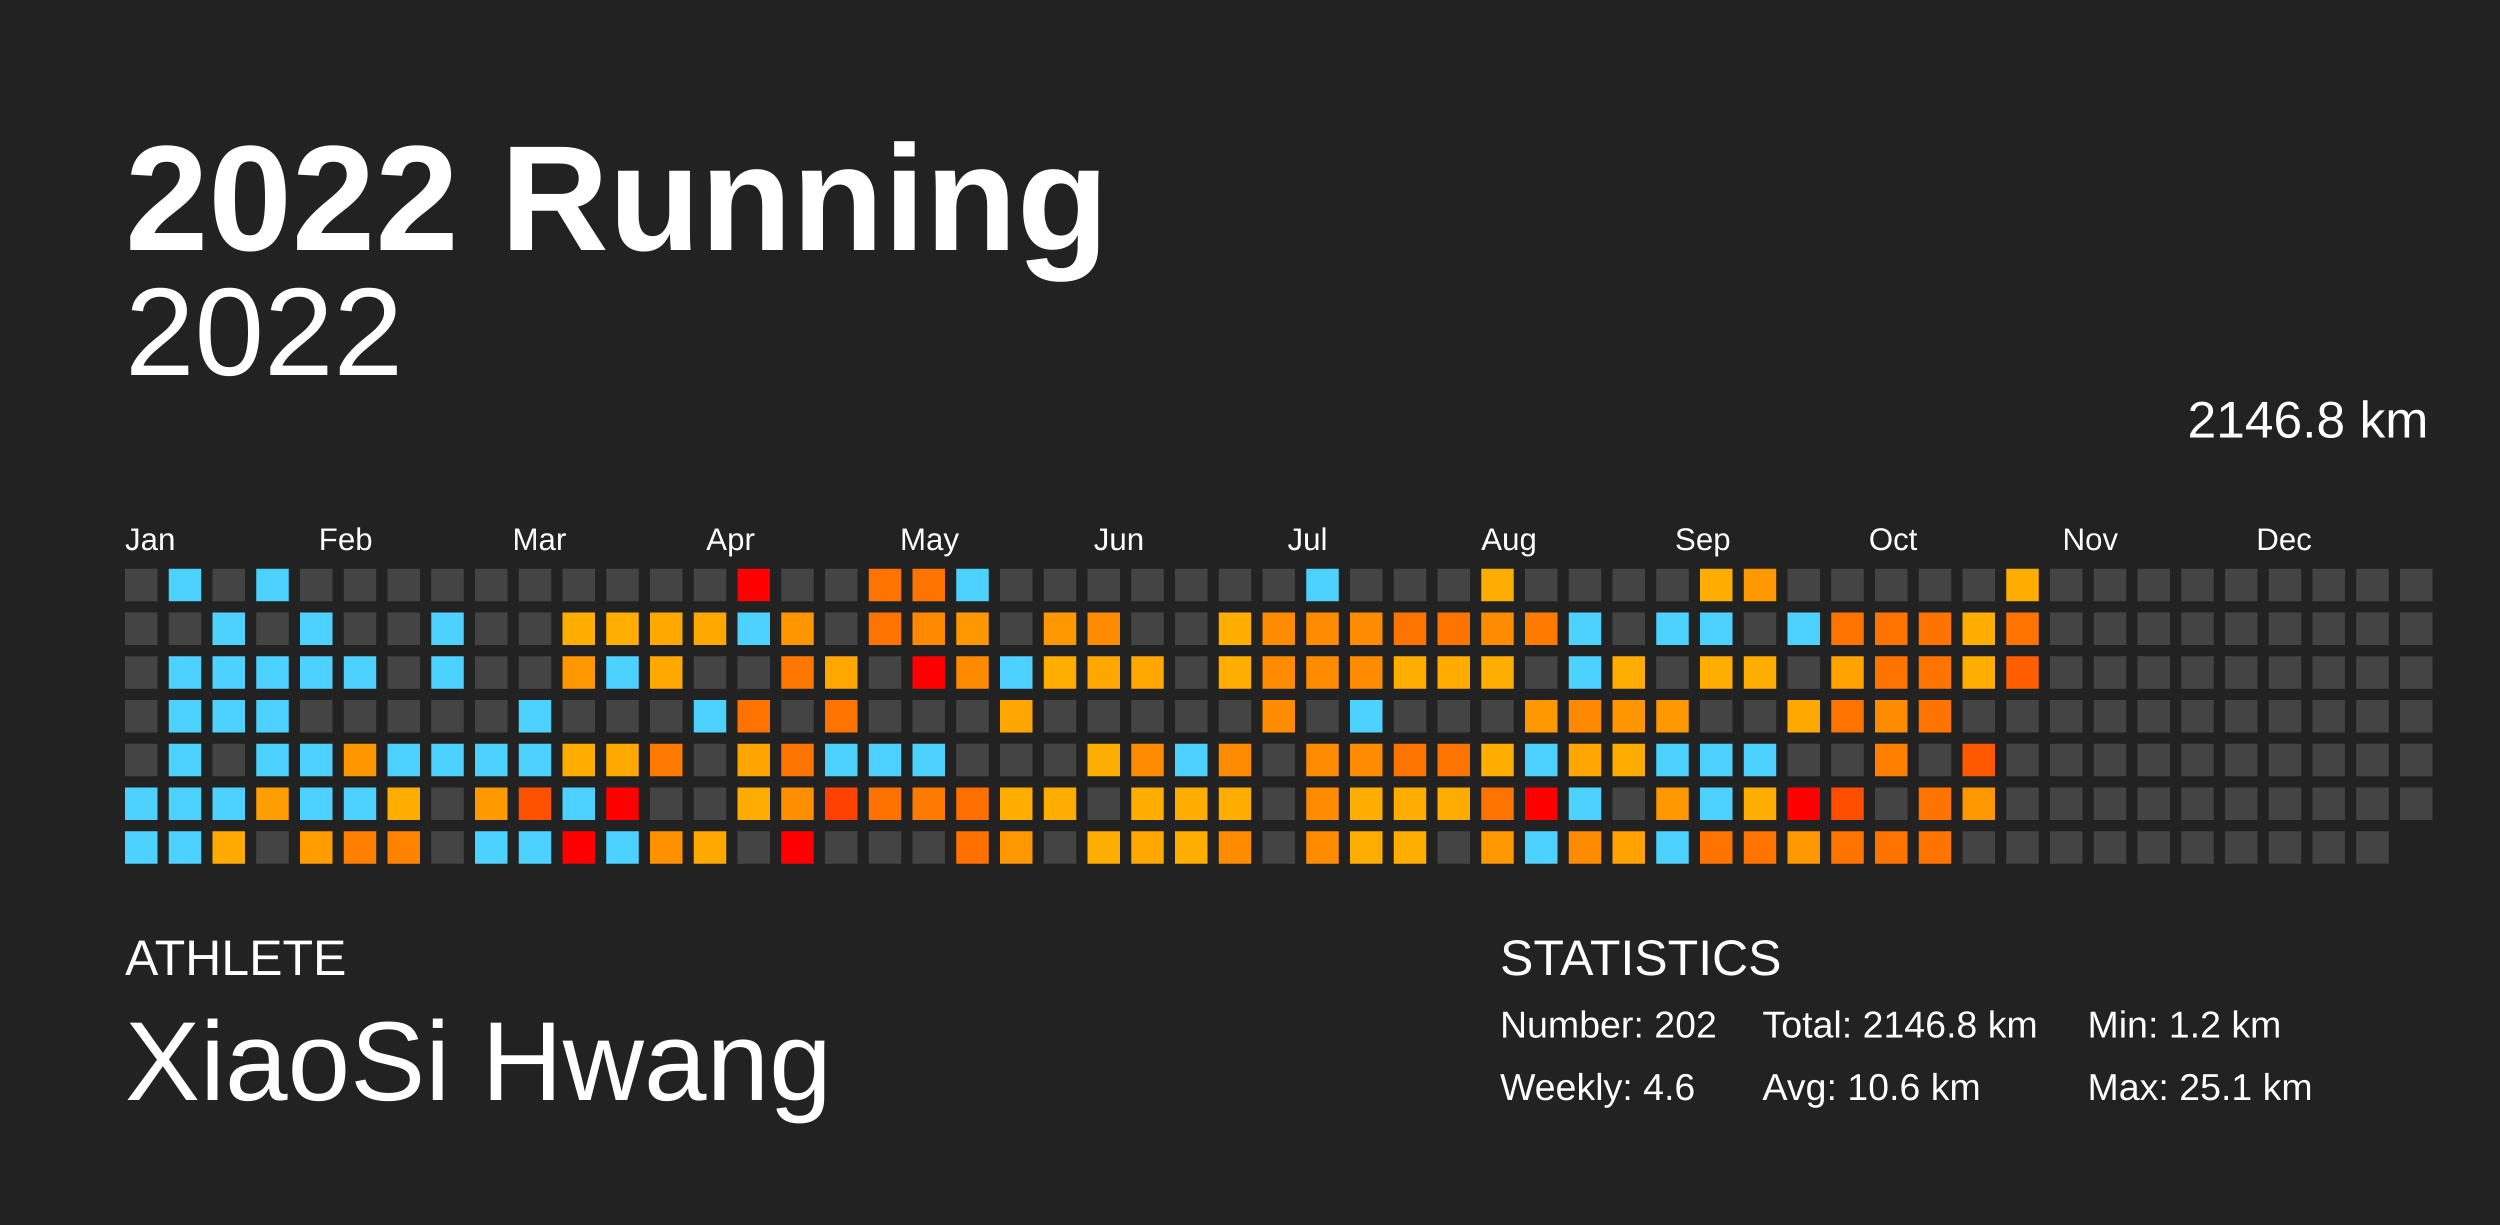
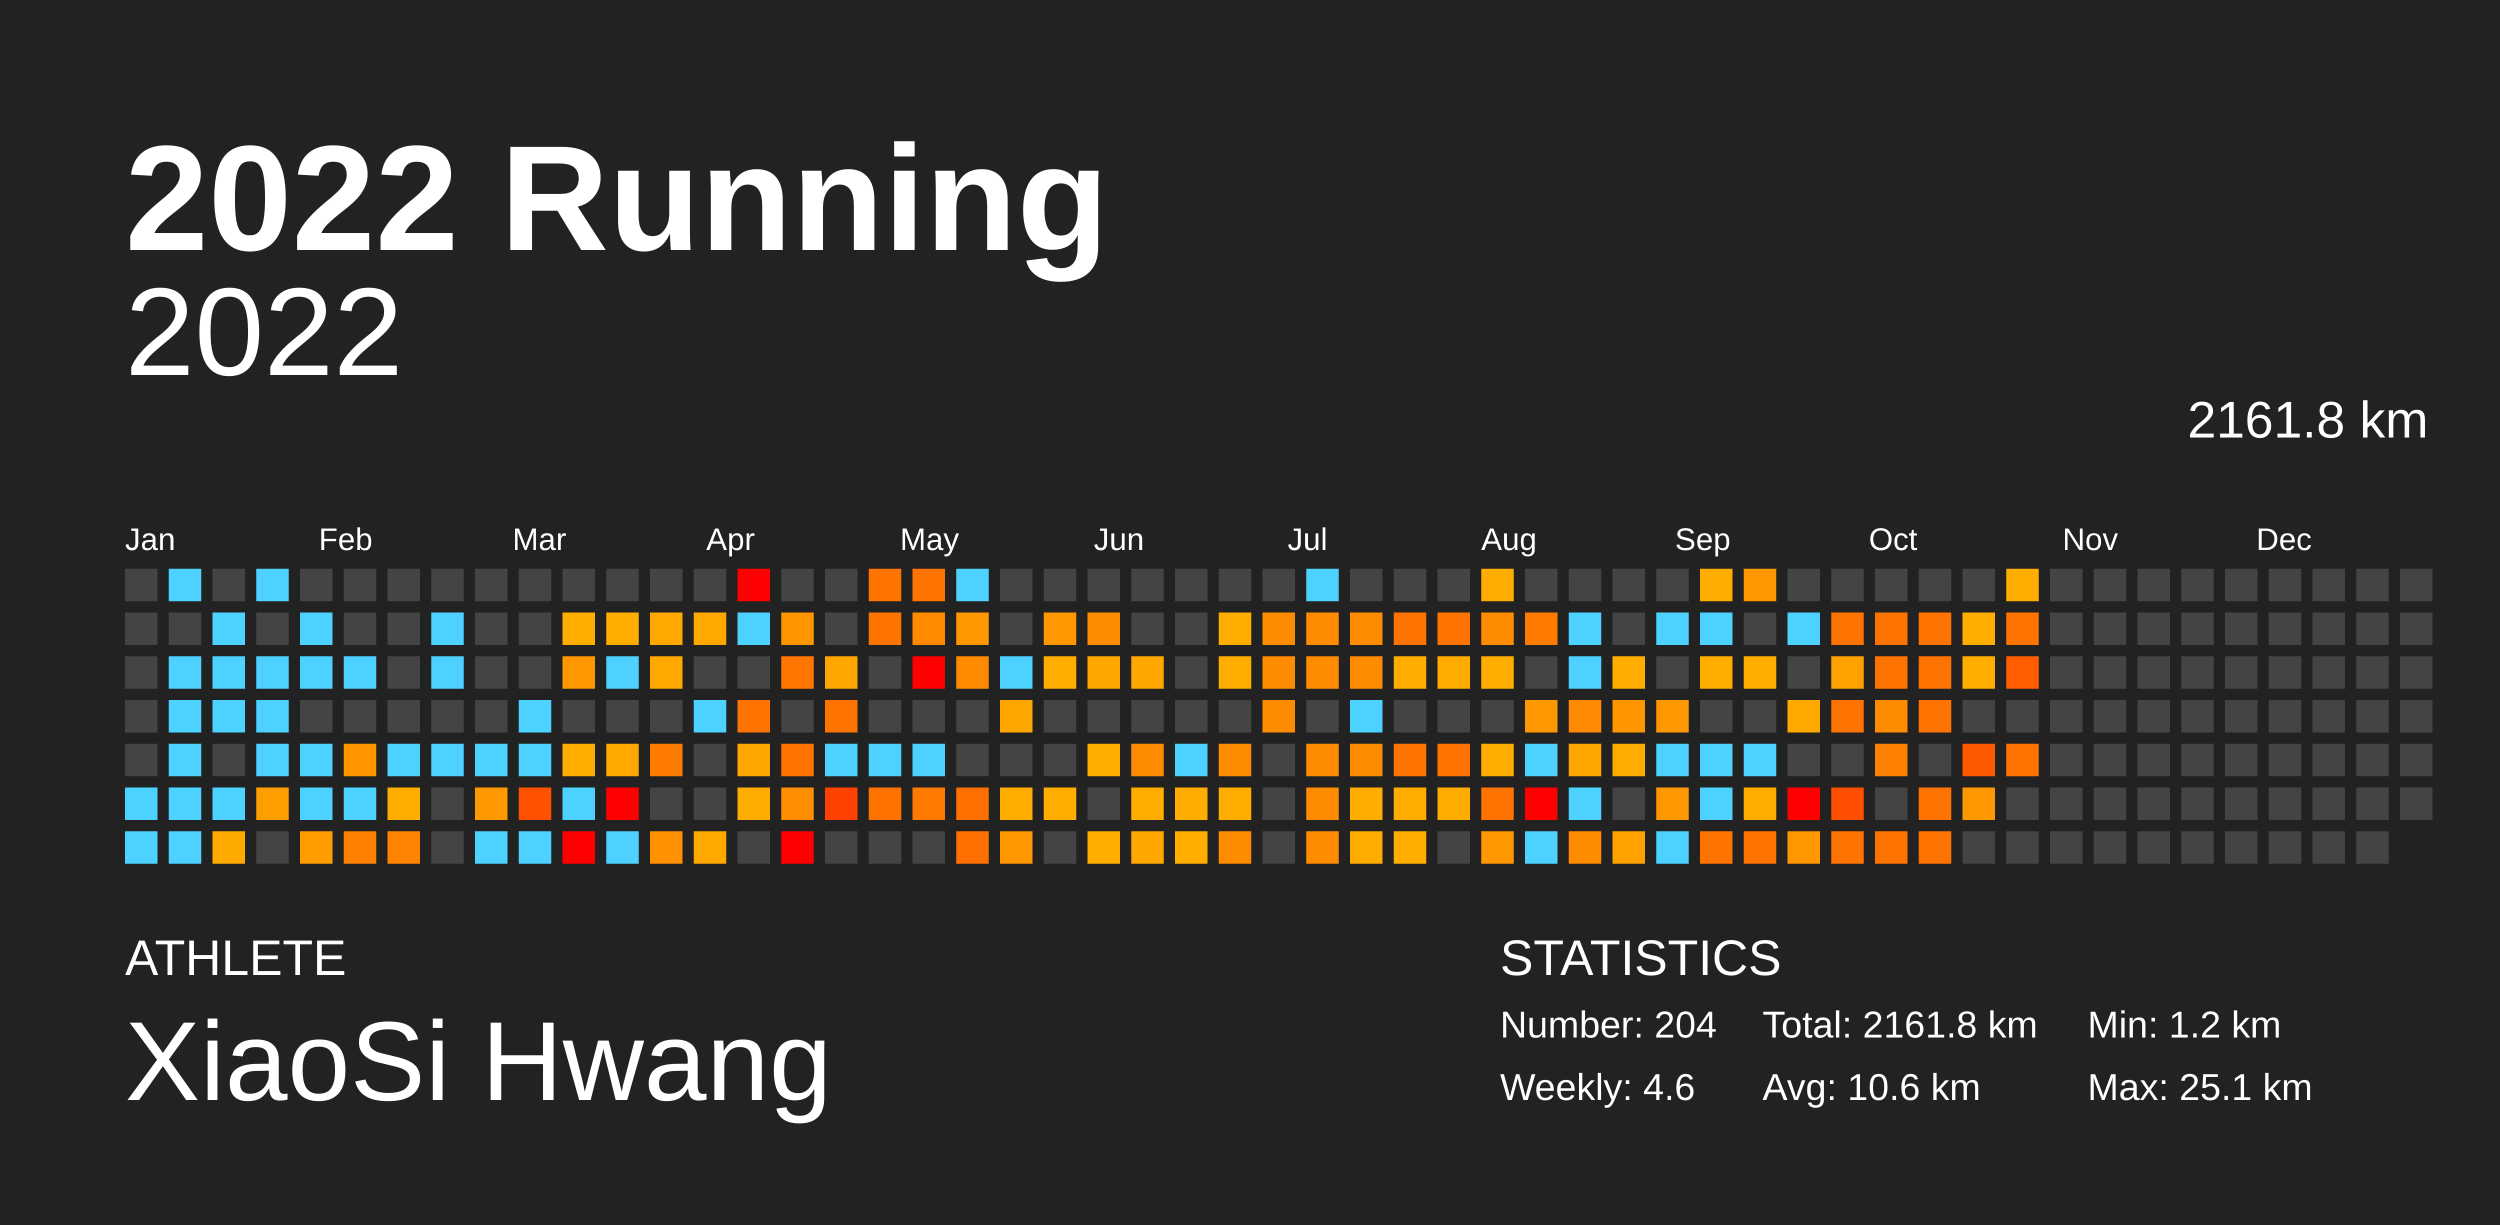
<svg xmlns="http://www.w3.org/2000/svg" baseProfile="full" height="98mm" version="1.1" viewBox="0,0,200,98" width="200mm">
  <defs />
  <rect fill="#222222" height="98" width="200" x="0" y="0" />
  <text fill="#FFFFFF" style="font-size:12px; font-family:Arial; font-weight:bold;" x="10" y="20">2022 Running</text>
  <text fill="#FFFFFF" style="font-size:4px; font-family:Arial" x="10" y="78">ATHLETE</text>
  <text fill="#FFFFFF" style="font-size:9px; font-family:Arial" x="10" y="88">XiaoSi Hwang</text>
  <text fill="#FFFFFF" style="font-size:4px; font-family:Arial" x="120" y="78">STATISTICS</text>
-   <text fill="#FFFFFF" style="font-size:3px; font-family:Arial" x="120" y="83">Number: 202</text>
+   <text fill="#FFFFFF" style="font-size:3px; font-family:Arial" x="120" y="83">Number: 204</text>
  <text fill="#FFFFFF" style="font-size:3px; font-family:Arial" x="120" y="88">Weekly: 4.6</text>
-   <text fill="#FFFFFF" style="font-size:3px; font-family:Arial" x="141" y="83">Total: 2146.8 km</text>
+   <text fill="#FFFFFF" style="font-size:3px; font-family:Arial" x="141" y="83">Total: 2161.8 km</text>
  <text fill="#FFFFFF" style="font-size:3px; font-family:Arial" x="141" y="88">Avg: 10.6 km</text>
  <text fill="#FFFFFF" style="font-size:3px; font-family:Arial" x="167" y="83">Min: 1.2 km</text>
  <text fill="#FFFFFF" style="font-size:3px; font-family:Arial" x="167" y="88">Max: 25.1 km</text>
  <text alignment-baseline="hanging" fill="#FFFFFF" style="font-size:10.0px; font-family:Arial;" x="10" y="30">2022</text>
-   <text alignment-baseline="hanging" fill="#FFFFFF" style="font-size:4.125px; font-family:Arial;" x="175" y="35">2146.8 km</text>
+   <text alignment-baseline="hanging" fill="#FFFFFF" style="font-size:4.125px; font-family:Arial;" x="175" y="35">2161.8 km</text>
  <text fill="#FFFFFF" style="font-size:2.5px; font-family:Arial" x="10.0" y="44">Jan</text>
  <text fill="#FFFFFF" style="font-size:2.5px; font-family:Arial" x="25.5" y="44">Feb</text>
  <text fill="#FFFFFF" style="font-size:2.5px; font-family:Arial" x="41.0" y="44">Mar</text>
  <text fill="#FFFFFF" style="font-size:2.5px; font-family:Arial" x="56.5" y="44">Apr</text>
  <text fill="#FFFFFF" style="font-size:2.5px; font-family:Arial" x="72.0" y="44">May</text>
  <text fill="#FFFFFF" style="font-size:2.5px; font-family:Arial" x="87.5" y="44">Jun</text>
  <text fill="#FFFFFF" style="font-size:2.5px; font-family:Arial" x="103.0" y="44">Jul</text>
  <text fill="#FFFFFF" style="font-size:2.5px; font-family:Arial" x="118.5" y="44">Aug</text>
  <text fill="#FFFFFF" style="font-size:2.5px; font-family:Arial" x="134.0" y="44">Sep</text>
  <text fill="#FFFFFF" style="font-size:2.5px; font-family:Arial" x="149.5" y="44">Oct</text>
  <text fill="#FFFFFF" style="font-size:2.5px; font-family:Arial" x="165.0" y="44">Nov</text>
  <text fill="#FFFFFF" style="font-size:2.5px; font-family:Arial" x="180.5" y="44">Dec</text>
  <rect fill="#444444" height="2.6" width="2.6" x="10.0" y="45.5" />
  <rect fill="#444444" height="2.6" width="2.6" x="10.0" y="49.0" />
  <rect fill="#444444" height="2.6" width="2.6" x="10.0" y="52.5" />
  <rect fill="#444444" height="2.6" width="2.6" x="10.0" y="56.0" />
  <rect fill="#444444" height="2.6" width="2.6" x="10.0" y="59.5" />
  <rect fill="#4dd2ff" height="2.6" width="2.6" x="10.0" y="63.0" />
  <rect fill="#4dd2ff" height="2.6" width="2.6" x="10.0" y="66.5" />
  <rect fill="#4dd2ff" height="2.6" width="2.6" x="13.5" y="45.5" />
  <rect fill="#444444" height="2.6" width="2.6" x="13.5" y="49.0" />
  <rect fill="#4dd2ff" height="2.6" width="2.6" x="13.5" y="52.5" />
  <rect fill="#4dd2ff" height="2.6" width="2.6" x="13.5" y="56.0" />
  <rect fill="#4dd2ff" height="2.6" width="2.6" x="13.5" y="59.5" />
  <rect fill="#4dd2ff" height="2.6" width="2.6" x="13.5" y="63.0" />
  <rect fill="#4dd2ff" height="2.6" width="2.6" x="13.5" y="66.5" />
  <rect fill="#444444" height="2.6" width="2.6" x="17.0" y="45.5" />
  <rect fill="#4dd2ff" height="2.6" width="2.6" x="17.0" y="49.0" />
  <rect fill="#4dd2ff" height="2.6" width="2.6" x="17.0" y="52.5" />
  <rect fill="#4dd2ff" height="2.6" width="2.6" x="17.0" y="56.0" />
  <rect fill="#444444" height="2.6" width="2.6" x="17.0" y="59.5" />
  <rect fill="#4dd2ff" height="2.6" width="2.6" x="17.0" y="63.0" />
  <rect fill="#ffaa00" height="2.6" width="2.6" x="17.0" y="66.5" />
  <rect fill="#4dd2ff" height="2.6" width="2.6" x="20.5" y="45.5" />
  <rect fill="#444444" height="2.6" width="2.6" x="20.5" y="49.0" />
  <rect fill="#4dd2ff" height="2.6" width="2.6" x="20.5" y="52.5" />
  <rect fill="#4dd2ff" height="2.6" width="2.6" x="20.5" y="56.0" />
  <rect fill="#4dd2ff" height="2.6" width="2.6" x="20.5" y="59.5" />
  <rect fill="#ff9e00" height="2.6" width="2.6" x="20.5" y="63.0" />
  <rect fill="#444444" height="2.6" width="2.6" x="20.5" y="66.5" />
  <rect fill="#444444" height="2.6" width="2.6" x="24.0" y="45.5" />
  <rect fill="#4dd2ff" height="2.6" width="2.6" x="24.0" y="49.0" />
  <rect fill="#4dd2ff" height="2.6" width="2.6" x="24.0" y="52.5" />
  <rect fill="#444444" height="2.6" width="2.6" x="24.0" y="56.0" />
  <rect fill="#4dd2ff" height="2.6" width="2.6" x="24.0" y="59.5" />
  <rect fill="#4dd2ff" height="2.6" width="2.6" x="24.0" y="63.0" />
  <rect fill="#ff9d00" height="2.6" width="2.6" x="24.0" y="66.5" />
  <rect fill="#444444" height="2.6" width="2.6" x="27.5" y="45.5" />
  <rect fill="#444444" height="2.6" width="2.6" x="27.5" y="49.0" />
  <rect fill="#4dd2ff" height="2.6" width="2.6" x="27.5" y="52.5" />
  <rect fill="#444444" height="2.6" width="2.6" x="27.5" y="56.0" />
  <rect fill="#ff9600" height="2.6" width="2.6" x="27.5" y="59.5" />
  <rect fill="#4dd2ff" height="2.6" width="2.6" x="27.5" y="63.0" />
  <rect fill="#ff7f00" height="2.6" width="2.6" x="27.5" y="66.5" />
  <rect fill="#444444" height="2.6" width="2.6" x="31.0" y="45.5" />
  <rect fill="#444444" height="2.6" width="2.6" x="31.0" y="49.0" />
  <rect fill="#444444" height="2.6" width="2.6" x="31.0" y="52.5" />
  <rect fill="#444444" height="2.6" width="2.6" x="31.0" y="56.0" />
  <rect fill="#4dd2ff" height="2.6" width="2.6" x="31.0" y="59.5" />
  <rect fill="#ffae00" height="2.6" width="2.6" x="31.0" y="63.0" />
  <rect fill="#ff8300" height="2.6" width="2.6" x="31.0" y="66.5" />
  <rect fill="#444444" height="2.6" width="2.6" x="34.5" y="45.5" />
  <rect fill="#4dd2ff" height="2.6" width="2.6" x="34.5" y="49.0" />
  <rect fill="#4dd2ff" height="2.6" width="2.6" x="34.5" y="52.5" />
  <rect fill="#444444" height="2.6" width="2.6" x="34.5" y="56.0" />
  <rect fill="#4dd2ff" height="2.6" width="2.6" x="34.5" y="59.5" />
  <rect fill="#444444" height="2.6" width="2.6" x="34.5" y="63.0" />
  <rect fill="#444444" height="2.6" width="2.6" x="34.5" y="66.5" />
  <rect fill="#444444" height="2.6" width="2.6" x="38.0" y="45.5" />
  <rect fill="#444444" height="2.6" width="2.6" x="38.0" y="49.0" />
  <rect fill="#444444" height="2.6" width="2.6" x="38.0" y="52.5" />
  <rect fill="#444444" height="2.6" width="2.6" x="38.0" y="56.0" />
  <rect fill="#4dd2ff" height="2.6" width="2.6" x="38.0" y="59.5" />
  <rect fill="#ff9900" height="2.6" width="2.6" x="38.0" y="63.0" />
  <rect fill="#4dd2ff" height="2.6" width="2.6" x="38.0" y="66.5" />
  <rect fill="#444444" height="2.6" width="2.6" x="41.5" y="45.5" />
  <rect fill="#444444" height="2.6" width="2.6" x="41.5" y="49.0" />
  <rect fill="#444444" height="2.6" width="2.6" x="41.5" y="52.5" />
  <rect fill="#4dd2ff" height="2.6" width="2.6" x="41.5" y="56.0" />
  <rect fill="#4dd2ff" height="2.6" width="2.6" x="41.5" y="59.5" />
  <rect fill="#ff5200" height="2.6" width="2.6" x="41.5" y="63.0" />
  <rect fill="#4dd2ff" height="2.6" width="2.6" x="41.5" y="66.5" />
  <rect fill="#444444" height="2.6" width="2.6" x="45.0" y="45.5" />
  <rect fill="#ffae00" height="2.6" width="2.6" x="45.0" y="49.0" />
  <rect fill="#ff9700" height="2.6" width="2.6" x="45.0" y="52.5" />
  <rect fill="#444444" height="2.6" width="2.6" x="45.0" y="56.0" />
  <rect fill="#ffae00" height="2.6" width="2.6" x="45.0" y="59.5" />
  <rect fill="#4dd2ff" height="2.6" width="2.6" x="45.0" y="63.0" />
  <rect fill="red" height="2.6" width="2.6" x="45.0" y="66.5" />
  <rect fill="#444444" height="2.6" width="2.6" x="48.5" y="45.5" />
  <rect fill="#ffae00" height="2.6" width="2.6" x="48.5" y="49.0" />
  <rect fill="#4dd2ff" height="2.6" width="2.6" x="48.5" y="52.5" />
  <rect fill="#444444" height="2.6" width="2.6" x="48.5" y="56.0" />
  <rect fill="#ffa800" height="2.6" width="2.6" x="48.5" y="59.5" />
  <rect fill="red" height="2.6" width="2.6" x="48.5" y="63.0" />
  <rect fill="#4dd2ff" height="2.6" width="2.6" x="48.5" y="66.5" />
  <rect fill="#444444" height="2.6" width="2.6" x="52.0" y="45.5" />
  <rect fill="#ffa900" height="2.6" width="2.6" x="52.0" y="49.0" />
  <rect fill="#ffa800" height="2.6" width="2.6" x="52.0" y="52.5" />
  <rect fill="#444444" height="2.6" width="2.6" x="52.0" y="56.0" />
  <rect fill="#ff7a00" height="2.6" width="2.6" x="52.0" y="59.5" />
  <rect fill="#444444" height="2.6" width="2.6" x="52.0" y="63.0" />
  <rect fill="#ff9000" height="2.6" width="2.6" x="52.0" y="66.5" />
  <rect fill="#444444" height="2.6" width="2.6" x="55.5" y="45.5" />
  <rect fill="#ffa800" height="2.6" width="2.6" x="55.5" y="49.0" />
  <rect fill="#444444" height="2.6" width="2.6" x="55.5" y="52.5" />
  <rect fill="#4dd2ff" height="2.6" width="2.6" x="55.5" y="56.0" />
  <rect fill="#444444" height="2.6" width="2.6" x="55.5" y="59.5" />
  <rect fill="#444444" height="2.6" width="2.6" x="55.5" y="63.0" />
  <rect fill="#ffa800" height="2.6" width="2.6" x="55.5" y="66.5" />
  <rect fill="red" height="2.6" width="2.6" x="59.0" y="45.5" />
  <rect fill="#4dd2ff" height="2.6" width="2.6" x="59.0" y="49.0" />
  <rect fill="#444444" height="2.6" width="2.6" x="59.0" y="52.5" />
  <rect fill="#ff7400" height="2.6" width="2.6" x="59.0" y="56.0" />
  <rect fill="#ffa500" height="2.6" width="2.6" x="59.0" y="59.5" />
  <rect fill="#ffac00" height="2.6" width="2.6" x="59.0" y="63.0" />
  <rect fill="#444444" height="2.6" width="2.6" x="59.0" y="66.5" />
  <rect fill="#444444" height="2.6" width="2.6" x="62.5" y="45.5" />
  <rect fill="#ff9600" height="2.6" width="2.6" x="62.5" y="49.0" />
  <rect fill="#ff7600" height="2.6" width="2.6" x="62.5" y="52.5" />
  <rect fill="#444444" height="2.6" width="2.6" x="62.5" y="56.0" />
  <rect fill="#ff7400" height="2.6" width="2.6" x="62.5" y="59.5" />
  <rect fill="#ff8e00" height="2.6" width="2.6" x="62.5" y="63.0" />
  <rect fill="red" height="2.6" width="2.6" x="62.5" y="66.5" />
  <rect fill="#444444" height="2.6" width="2.6" x="66.0" y="45.5" />
  <rect fill="#444444" height="2.6" width="2.6" x="66.0" y="49.0" />
  <rect fill="#ffa700" height="2.6" width="2.6" x="66.0" y="52.5" />
  <rect fill="#ff7400" height="2.6" width="2.6" x="66.0" y="56.0" />
  <rect fill="#4dd2ff" height="2.6" width="2.6" x="66.0" y="59.5" />
  <rect fill="#ff4200" height="2.6" width="2.6" x="66.0" y="63.0" />
  <rect fill="#444444" height="2.6" width="2.6" x="66.0" y="66.5" />
  <rect fill="#ff7400" height="2.6" width="2.6" x="69.5" y="45.5" />
  <rect fill="#ff7400" height="2.6" width="2.6" x="69.5" y="49.0" />
  <rect fill="#444444" height="2.6" width="2.6" x="69.5" y="52.5" />
  <rect fill="#444444" height="2.6" width="2.6" x="69.5" y="56.0" />
  <rect fill="#4dd2ff" height="2.6" width="2.6" x="69.5" y="59.5" />
  <rect fill="#ff7200" height="2.6" width="2.6" x="69.5" y="63.0" />
  <rect fill="#444444" height="2.6" width="2.6" x="69.5" y="66.5" />
  <rect fill="#ff7400" height="2.6" width="2.6" x="73.0" y="45.5" />
  <rect fill="#ff8a00" height="2.6" width="2.6" x="73.0" y="49.0" />
  <rect fill="red" height="2.6" width="2.6" x="73.0" y="52.5" />
  <rect fill="#444444" height="2.6" width="2.6" x="73.0" y="56.0" />
  <rect fill="#4dd2ff" height="2.6" width="2.6" x="73.0" y="59.5" />
  <rect fill="#ff7a00" height="2.6" width="2.6" x="73.0" y="63.0" />
  <rect fill="#444444" height="2.6" width="2.6" x="73.0" y="66.5" />
  <rect fill="#4dd2ff" height="2.6" width="2.6" x="76.5" y="45.5" />
  <rect fill="#ff9700" height="2.6" width="2.6" x="76.5" y="49.0" />
  <rect fill="#ff8a00" height="2.6" width="2.6" x="76.5" y="52.5" />
  <rect fill="#444444" height="2.6" width="2.6" x="76.5" y="56.0" />
  <rect fill="#444444" height="2.6" width="2.6" x="76.5" y="59.5" />
  <rect fill="#ff6f00" height="2.6" width="2.6" x="76.5" y="63.0" />
  <rect fill="#ff7000" height="2.6" width="2.6" x="76.5" y="66.5" />
  <rect fill="#444444" height="2.6" width="2.6" x="80.0" y="45.5" />
  <rect fill="#444444" height="2.6" width="2.6" x="80.0" y="49.0" />
  <rect fill="#4dd2ff" height="2.6" width="2.6" x="80.0" y="52.5" />
  <rect fill="#ffa700" height="2.6" width="2.6" x="80.0" y="56.0" />
  <rect fill="#444444" height="2.6" width="2.6" x="80.0" y="59.5" />
  <rect fill="#ffae00" height="2.6" width="2.6" x="80.0" y="63.0" />
  <rect fill="#ff9700" height="2.6" width="2.6" x="80.0" y="66.5" />
  <rect fill="#444444" height="2.6" width="2.6" x="83.5" y="45.5" />
  <rect fill="#ff9700" height="2.6" width="2.6" x="83.5" y="49.0" />
  <rect fill="#ffae00" height="2.6" width="2.6" x="83.5" y="52.5" />
  <rect fill="#444444" height="2.6" width="2.6" x="83.5" y="56.0" />
  <rect fill="#444444" height="2.6" width="2.6" x="83.5" y="59.5" />
  <rect fill="#ffae00" height="2.6" width="2.6" x="83.5" y="63.0" />
  <rect fill="#444444" height="2.6" width="2.6" x="83.5" y="66.5" />
  <rect fill="#444444" height="2.6" width="2.6" x="87.0" y="45.5" />
  <rect fill="#ff8b00" height="2.6" width="2.6" x="87.0" y="49.0" />
  <rect fill="#ffa600" height="2.6" width="2.6" x="87.0" y="52.5" />
  <rect fill="#444444" height="2.6" width="2.6" x="87.0" y="56.0" />
  <rect fill="#ffae00" height="2.6" width="2.6" x="87.0" y="59.5" />
  <rect fill="#444444" height="2.6" width="2.6" x="87.0" y="63.0" />
  <rect fill="#ffae00" height="2.6" width="2.6" x="87.0" y="66.5" />
  <rect fill="#444444" height="2.6" width="2.6" x="90.5" y="45.5" />
  <rect fill="#444444" height="2.6" width="2.6" x="90.5" y="49.0" />
  <rect fill="#ffa600" height="2.6" width="2.6" x="90.5" y="52.5" />
  <rect fill="#444444" height="2.6" width="2.6" x="90.5" y="56.0" />
  <rect fill="#ff8b00" height="2.6" width="2.6" x="90.5" y="59.5" />
  <rect fill="#ffae00" height="2.6" width="2.6" x="90.5" y="63.0" />
  <rect fill="#ffa600" height="2.6" width="2.6" x="90.5" y="66.5" />
  <rect fill="#444444" height="2.6" width="2.6" x="94.0" y="45.5" />
  <rect fill="#444444" height="2.6" width="2.6" x="94.0" y="49.0" />
  <rect fill="#444444" height="2.6" width="2.6" x="94.0" y="52.5" />
  <rect fill="#444444" height="2.6" width="2.6" x="94.0" y="56.0" />
  <rect fill="#4dd2ff" height="2.6" width="2.6" x="94.0" y="59.5" />
  <rect fill="#ffad00" height="2.6" width="2.6" x="94.0" y="63.0" />
  <rect fill="#ffae00" height="2.6" width="2.6" x="94.0" y="66.5" />
  <rect fill="#444444" height="2.6" width="2.6" x="97.5" y="45.5" />
  <rect fill="#ffae00" height="2.6" width="2.6" x="97.5" y="49.0" />
  <rect fill="#ffae00" height="2.6" width="2.6" x="97.5" y="52.5" />
  <rect fill="#444444" height="2.6" width="2.6" x="97.5" y="56.0" />
  <rect fill="#ff8b00" height="2.6" width="2.6" x="97.5" y="59.5" />
  <rect fill="#ffae00" height="2.6" width="2.6" x="97.5" y="63.0" />
  <rect fill="#ff8b00" height="2.6" width="2.6" x="97.5" y="66.5" />
  <rect fill="#444444" height="2.6" width="2.6" x="101.0" y="45.5" />
  <rect fill="#ff8b00" height="2.6" width="2.6" x="101.0" y="49.0" />
  <rect fill="#ff8b00" height="2.6" width="2.6" x="101.0" y="52.5" />
  <rect fill="#ff8b00" height="2.6" width="2.6" x="101.0" y="56.0" />
  <rect fill="#444444" height="2.6" width="2.6" x="101.0" y="59.5" />
  <rect fill="#444444" height="2.6" width="2.6" x="101.0" y="63.0" />
  <rect fill="#444444" height="2.6" width="2.6" x="101.0" y="66.5" />
  <rect fill="#4dd2ff" height="2.6" width="2.6" x="104.5" y="45.5" />
  <rect fill="#ff8b00" height="2.6" width="2.6" x="104.5" y="49.0" />
  <rect fill="#ff8b00" height="2.6" width="2.6" x="104.5" y="52.5" />
  <rect fill="#444444" height="2.6" width="2.6" x="104.5" y="56.0" />
  <rect fill="#ff8b00" height="2.6" width="2.6" x="104.5" y="59.5" />
  <rect fill="#ff8b00" height="2.6" width="2.6" x="104.5" y="63.0" />
  <rect fill="#ff8b00" height="2.6" width="2.6" x="104.5" y="66.5" />
  <rect fill="#444444" height="2.6" width="2.6" x="108.0" y="45.5" />
  <rect fill="#ff8b00" height="2.6" width="2.6" x="108.0" y="49.0" />
  <rect fill="#ff8b00" height="2.6" width="2.6" x="108.0" y="52.5" />
  <rect fill="#4dd2ff" height="2.6" width="2.6" x="108.0" y="56.0" />
  <rect fill="#ff8b00" height="2.6" width="2.6" x="108.0" y="59.5" />
  <rect fill="#ffad00" height="2.6" width="2.6" x="108.0" y="63.0" />
  <rect fill="#ffac00" height="2.6" width="2.6" x="108.0" y="66.5" />
  <rect fill="#444444" height="2.6" width="2.6" x="111.5" y="45.5" />
  <rect fill="#ff7400" height="2.6" width="2.6" x="111.5" y="49.0" />
  <rect fill="#ffad00" height="2.6" width="2.6" x="111.5" y="52.5" />
  <rect fill="#444444" height="2.6" width="2.6" x="111.5" y="56.0" />
  <rect fill="#ff7400" height="2.6" width="2.6" x="111.5" y="59.5" />
  <rect fill="#ffae00" height="2.6" width="2.6" x="111.5" y="63.0" />
  <rect fill="#ffae00" height="2.6" width="2.6" x="111.5" y="66.5" />
  <rect fill="#444444" height="2.6" width="2.6" x="115.0" y="45.5" />
  <rect fill="#ff7400" height="2.6" width="2.6" x="115.0" y="49.0" />
  <rect fill="#ffab00" height="2.6" width="2.6" x="115.0" y="52.5" />
  <rect fill="#444444" height="2.6" width="2.6" x="115.0" y="56.0" />
  <rect fill="#ff7400" height="2.6" width="2.6" x="115.0" y="59.5" />
  <rect fill="#ffac00" height="2.6" width="2.6" x="115.0" y="63.0" />
  <rect fill="#444444" height="2.6" width="2.6" x="115.0" y="66.5" />
  <rect fill="#ffac00" height="2.6" width="2.6" x="118.5" y="45.5" />
  <rect fill="#ff8b00" height="2.6" width="2.6" x="118.5" y="49.0" />
  <rect fill="#ffae00" height="2.6" width="2.6" x="118.5" y="52.5" />
  <rect fill="#444444" height="2.6" width="2.6" x="118.5" y="56.0" />
  <rect fill="#ffae00" height="2.6" width="2.6" x="118.5" y="59.5" />
  <rect fill="#ff7400" height="2.6" width="2.6" x="118.5" y="63.0" />
  <rect fill="#ff9700" height="2.6" width="2.6" x="118.5" y="66.5" />
  <rect fill="#444444" height="2.6" width="2.6" x="122.0" y="45.5" />
  <rect fill="#ff7b00" height="2.6" width="2.6" x="122.0" y="49.0" />
  <rect fill="#444444" height="2.6" width="2.6" x="122.0" y="52.5" />
  <rect fill="#ff9700" height="2.6" width="2.6" x="122.0" y="56.0" />
  <rect fill="#4dd2ff" height="2.6" width="2.6" x="122.0" y="59.5" />
  <rect fill="red" height="2.6" width="2.6" x="122.0" y="63.0" />
  <rect fill="#4dd2ff" height="2.6" width="2.6" x="122.0" y="66.5" />
  <rect fill="#444444" height="2.6" width="2.6" x="125.5" y="45.5" />
  <rect fill="#4dd2ff" height="2.6" width="2.6" x="125.5" y="49.0" />
  <rect fill="#4dd2ff" height="2.6" width="2.6" x="125.5" y="52.5" />
  <rect fill="#ff8900" height="2.6" width="2.6" x="125.5" y="56.0" />
  <rect fill="#ffa700" height="2.6" width="2.6" x="125.5" y="59.5" />
  <rect fill="#4dd2ff" height="2.6" width="2.6" x="125.5" y="63.0" />
  <rect fill="#ff8b00" height="2.6" width="2.6" x="125.5" y="66.5" />
  <rect fill="#444444" height="2.6" width="2.6" x="129.0" y="45.5" />
  <rect fill="#444444" height="2.6" width="2.6" x="129.0" y="49.0" />
  <rect fill="#ffad00" height="2.6" width="2.6" x="129.0" y="52.5" />
  <rect fill="#ff9600" height="2.6" width="2.6" x="129.0" y="56.0" />
  <rect fill="#ffac00" height="2.6" width="2.6" x="129.0" y="59.5" />
  <rect fill="#444444" height="2.6" width="2.6" x="129.0" y="63.0" />
  <rect fill="#ffa200" height="2.6" width="2.6" x="129.0" y="66.5" />
  <rect fill="#444444" height="2.6" width="2.6" x="132.5" y="45.5" />
  <rect fill="#4dd2ff" height="2.6" width="2.6" x="132.5" y="49.0" />
  <rect fill="#444444" height="2.6" width="2.6" x="132.5" y="52.5" />
  <rect fill="#ff9700" height="2.6" width="2.6" x="132.5" y="56.0" />
  <rect fill="#4dd2ff" height="2.6" width="2.6" x="132.5" y="59.5" />
  <rect fill="#ff9700" height="2.6" width="2.6" x="132.5" y="63.0" />
  <rect fill="#4dd2ff" height="2.6" width="2.6" x="132.5" y="66.5" />
  <rect fill="#ffad00" height="2.6" width="2.6" x="136.0" y="45.5" />
  <rect fill="#4dd2ff" height="2.6" width="2.6" x="136.0" y="49.0" />
  <rect fill="#ffae00" height="2.6" width="2.6" x="136.0" y="52.5" />
  <rect fill="#444444" height="2.6" width="2.6" x="136.0" y="56.0" />
  <rect fill="#4dd2ff" height="2.6" width="2.6" x="136.0" y="59.5" />
  <rect fill="#4dd2ff" height="2.6" width="2.6" x="136.0" y="63.0" />
  <rect fill="#ff7300" height="2.6" width="2.6" x="136.0" y="66.5" />
  <rect fill="#ff9700" height="2.6" width="2.6" x="139.5" y="45.5" />
  <rect fill="#444444" height="2.6" width="2.6" x="139.5" y="49.0" />
  <rect fill="#ffae00" height="2.6" width="2.6" x="139.5" y="52.5" />
  <rect fill="#444444" height="2.6" width="2.6" x="139.5" y="56.0" />
  <rect fill="#4dd2ff" height="2.6" width="2.6" x="139.5" y="59.5" />
  <rect fill="#ffae00" height="2.6" width="2.6" x="139.5" y="63.0" />
  <rect fill="#ff7400" height="2.6" width="2.6" x="139.5" y="66.5" />
  <rect fill="#444444" height="2.6" width="2.6" x="143.0" y="45.5" />
  <rect fill="#4dd2ff" height="2.6" width="2.6" x="143.0" y="49.0" />
  <rect fill="#444444" height="2.6" width="2.6" x="143.0" y="52.5" />
  <rect fill="#ffa900" height="2.6" width="2.6" x="143.0" y="56.0" />
  <rect fill="#444444" height="2.6" width="2.6" x="143.0" y="59.5" />
  <rect fill="red" height="2.6" width="2.6" x="143.0" y="63.0" />
  <rect fill="#ff9700" height="2.6" width="2.6" x="143.0" y="66.5" />
  <rect fill="#444444" height="2.6" width="2.6" x="146.5" y="45.5" />
  <rect fill="#ff7400" height="2.6" width="2.6" x="146.5" y="49.0" />
  <rect fill="#ffa200" height="2.6" width="2.6" x="146.5" y="52.5" />
  <rect fill="#ff7400" height="2.6" width="2.6" x="146.5" y="56.0" />
  <rect fill="#444444" height="2.6" width="2.6" x="146.5" y="59.5" />
  <rect fill="#ff4e00" height="2.6" width="2.6" x="146.5" y="63.0" />
  <rect fill="#ff7400" height="2.6" width="2.6" x="146.5" y="66.5" />
  <rect fill="#444444" height="2.6" width="2.6" x="150.0" y="45.5" />
  <rect fill="#ff7400" height="2.6" width="2.6" x="150.0" y="49.0" />
  <rect fill="#ff7400" height="2.6" width="2.6" x="150.0" y="52.5" />
  <rect fill="#ff8b00" height="2.6" width="2.6" x="150.0" y="56.0" />
  <rect fill="#ff8000" height="2.6" width="2.6" x="150.0" y="59.5" />
  <rect fill="#444444" height="2.6" width="2.6" x="150.0" y="63.0" />
  <rect fill="#ff7400" height="2.6" width="2.6" x="150.0" y="66.5" />
  <rect fill="#444444" height="2.6" width="2.6" x="153.5" y="45.5" />
  <rect fill="#ff7400" height="2.6" width="2.6" x="153.5" y="49.0" />
  <rect fill="#ff7400" height="2.6" width="2.6" x="153.5" y="52.5" />
  <rect fill="#ff7400" height="2.6" width="2.6" x="153.5" y="56.0" />
  <rect fill="#444444" height="2.6" width="2.6" x="153.5" y="59.5" />
  <rect fill="#ff7400" height="2.6" width="2.6" x="153.5" y="63.0" />
  <rect fill="#ff7400" height="2.6" width="2.6" x="153.5" y="66.5" />
  <rect fill="#444444" height="2.6" width="2.6" x="157.0" y="45.5" />
  <rect fill="#ffae00" height="2.6" width="2.6" x="157.0" y="49.0" />
  <rect fill="#ffae00" height="2.6" width="2.6" x="157.0" y="52.5" />
  <rect fill="#444444" height="2.6" width="2.6" x="157.0" y="56.0" />
  <rect fill="#ff5900" height="2.6" width="2.6" x="157.0" y="59.5" />
  <rect fill="#ff9700" height="2.6" width="2.6" x="157.0" y="63.0" />
  <rect fill="#444444" height="2.6" width="2.6" x="157.0" y="66.5" />
  <rect fill="#ffae00" height="2.6" width="2.6" x="160.5" y="45.5" />
  <rect fill="#ff7400" height="2.6" width="2.6" x="160.5" y="49.0" />
  <rect fill="#ff5d00" height="2.6" width="2.6" x="160.5" y="52.5" />
  <rect fill="#444444" height="2.6" width="2.6" x="160.5" y="56.0" />
-   <rect fill="#444444" height="2.6" width="2.6" x="160.5" y="59.5" />
+   <rect fill="#ff7400" height="2.6" width="2.6" x="160.5" y="59.5" />
  <rect fill="#444444" height="2.6" width="2.6" x="160.5" y="63.0" />
  <rect fill="#444444" height="2.6" width="2.6" x="160.5" y="66.5" />
  <rect fill="#444444" height="2.6" width="2.6" x="164.0" y="45.5" />
  <rect fill="#444444" height="2.6" width="2.6" x="164.0" y="49.0" />
  <rect fill="#444444" height="2.6" width="2.6" x="164.0" y="52.5" />
  <rect fill="#444444" height="2.6" width="2.6" x="164.0" y="56.0" />
  <rect fill="#444444" height="2.6" width="2.6" x="164.0" y="59.5" />
  <rect fill="#444444" height="2.6" width="2.6" x="164.0" y="63.0" />
  <rect fill="#444444" height="2.6" width="2.6" x="164.0" y="66.5" />
  <rect fill="#444444" height="2.6" width="2.6" x="167.5" y="45.5" />
  <rect fill="#444444" height="2.6" width="2.6" x="167.5" y="49.0" />
  <rect fill="#444444" height="2.6" width="2.6" x="167.5" y="52.5" />
  <rect fill="#444444" height="2.6" width="2.6" x="167.5" y="56.0" />
  <rect fill="#444444" height="2.6" width="2.6" x="167.5" y="59.5" />
  <rect fill="#444444" height="2.6" width="2.6" x="167.5" y="63.0" />
  <rect fill="#444444" height="2.6" width="2.6" x="167.5" y="66.5" />
  <rect fill="#444444" height="2.6" width="2.6" x="171.0" y="45.5" />
  <rect fill="#444444" height="2.6" width="2.6" x="171.0" y="49.0" />
  <rect fill="#444444" height="2.6" width="2.6" x="171.0" y="52.5" />
  <rect fill="#444444" height="2.6" width="2.6" x="171.0" y="56.0" />
  <rect fill="#444444" height="2.6" width="2.6" x="171.0" y="59.5" />
  <rect fill="#444444" height="2.6" width="2.6" x="171.0" y="63.0" />
  <rect fill="#444444" height="2.6" width="2.6" x="171.0" y="66.5" />
  <rect fill="#444444" height="2.6" width="2.6" x="174.5" y="45.5" />
  <rect fill="#444444" height="2.6" width="2.6" x="174.5" y="49.0" />
  <rect fill="#444444" height="2.6" width="2.6" x="174.5" y="52.5" />
  <rect fill="#444444" height="2.6" width="2.6" x="174.5" y="56.0" />
  <rect fill="#444444" height="2.6" width="2.6" x="174.5" y="59.5" />
  <rect fill="#444444" height="2.6" width="2.6" x="174.5" y="63.0" />
  <rect fill="#444444" height="2.6" width="2.6" x="174.5" y="66.5" />
  <rect fill="#444444" height="2.6" width="2.6" x="178.0" y="45.5" />
  <rect fill="#444444" height="2.6" width="2.6" x="178.0" y="49.0" />
  <rect fill="#444444" height="2.6" width="2.6" x="178.0" y="52.5" />
  <rect fill="#444444" height="2.6" width="2.6" x="178.0" y="56.0" />
  <rect fill="#444444" height="2.6" width="2.6" x="178.0" y="59.5" />
  <rect fill="#444444" height="2.6" width="2.6" x="178.0" y="63.0" />
  <rect fill="#444444" height="2.6" width="2.6" x="178.0" y="66.5" />
  <rect fill="#444444" height="2.6" width="2.6" x="181.5" y="45.5" />
  <rect fill="#444444" height="2.6" width="2.6" x="181.5" y="49.0" />
  <rect fill="#444444" height="2.6" width="2.6" x="181.5" y="52.5" />
  <rect fill="#444444" height="2.6" width="2.6" x="181.5" y="56.0" />
  <rect fill="#444444" height="2.6" width="2.6" x="181.5" y="59.5" />
  <rect fill="#444444" height="2.6" width="2.6" x="181.5" y="63.0" />
  <rect fill="#444444" height="2.6" width="2.6" x="181.5" y="66.5" />
  <rect fill="#444444" height="2.6" width="2.6" x="185.0" y="45.5" />
  <rect fill="#444444" height="2.6" width="2.6" x="185.0" y="49.0" />
  <rect fill="#444444" height="2.6" width="2.6" x="185.0" y="52.5" />
  <rect fill="#444444" height="2.6" width="2.6" x="185.0" y="56.0" />
  <rect fill="#444444" height="2.6" width="2.6" x="185.0" y="59.5" />
  <rect fill="#444444" height="2.6" width="2.6" x="185.0" y="63.0" />
  <rect fill="#444444" height="2.6" width="2.6" x="185.0" y="66.5" />
  <rect fill="#444444" height="2.6" width="2.6" x="188.5" y="45.5" />
  <rect fill="#444444" height="2.6" width="2.6" x="188.5" y="49.0" />
  <rect fill="#444444" height="2.6" width="2.6" x="188.5" y="52.5" />
  <rect fill="#444444" height="2.6" width="2.6" x="188.5" y="56.0" />
  <rect fill="#444444" height="2.6" width="2.6" x="188.5" y="59.5" />
  <rect fill="#444444" height="2.6" width="2.6" x="188.5" y="63.0" />
  <rect fill="#444444" height="2.6" width="2.6" x="188.5" y="66.5" />
  <rect fill="#444444" height="2.6" width="2.6" x="192.0" y="45.5" />
  <rect fill="#444444" height="2.6" width="2.6" x="192.0" y="49.0" />
  <rect fill="#444444" height="2.6" width="2.6" x="192.0" y="52.5" />
  <rect fill="#444444" height="2.6" width="2.6" x="192.0" y="56.0" />
  <rect fill="#444444" height="2.6" width="2.6" x="192.0" y="59.5" />
  <rect fill="#444444" height="2.6" width="2.6" x="192.0" y="63.0" />
</svg>
